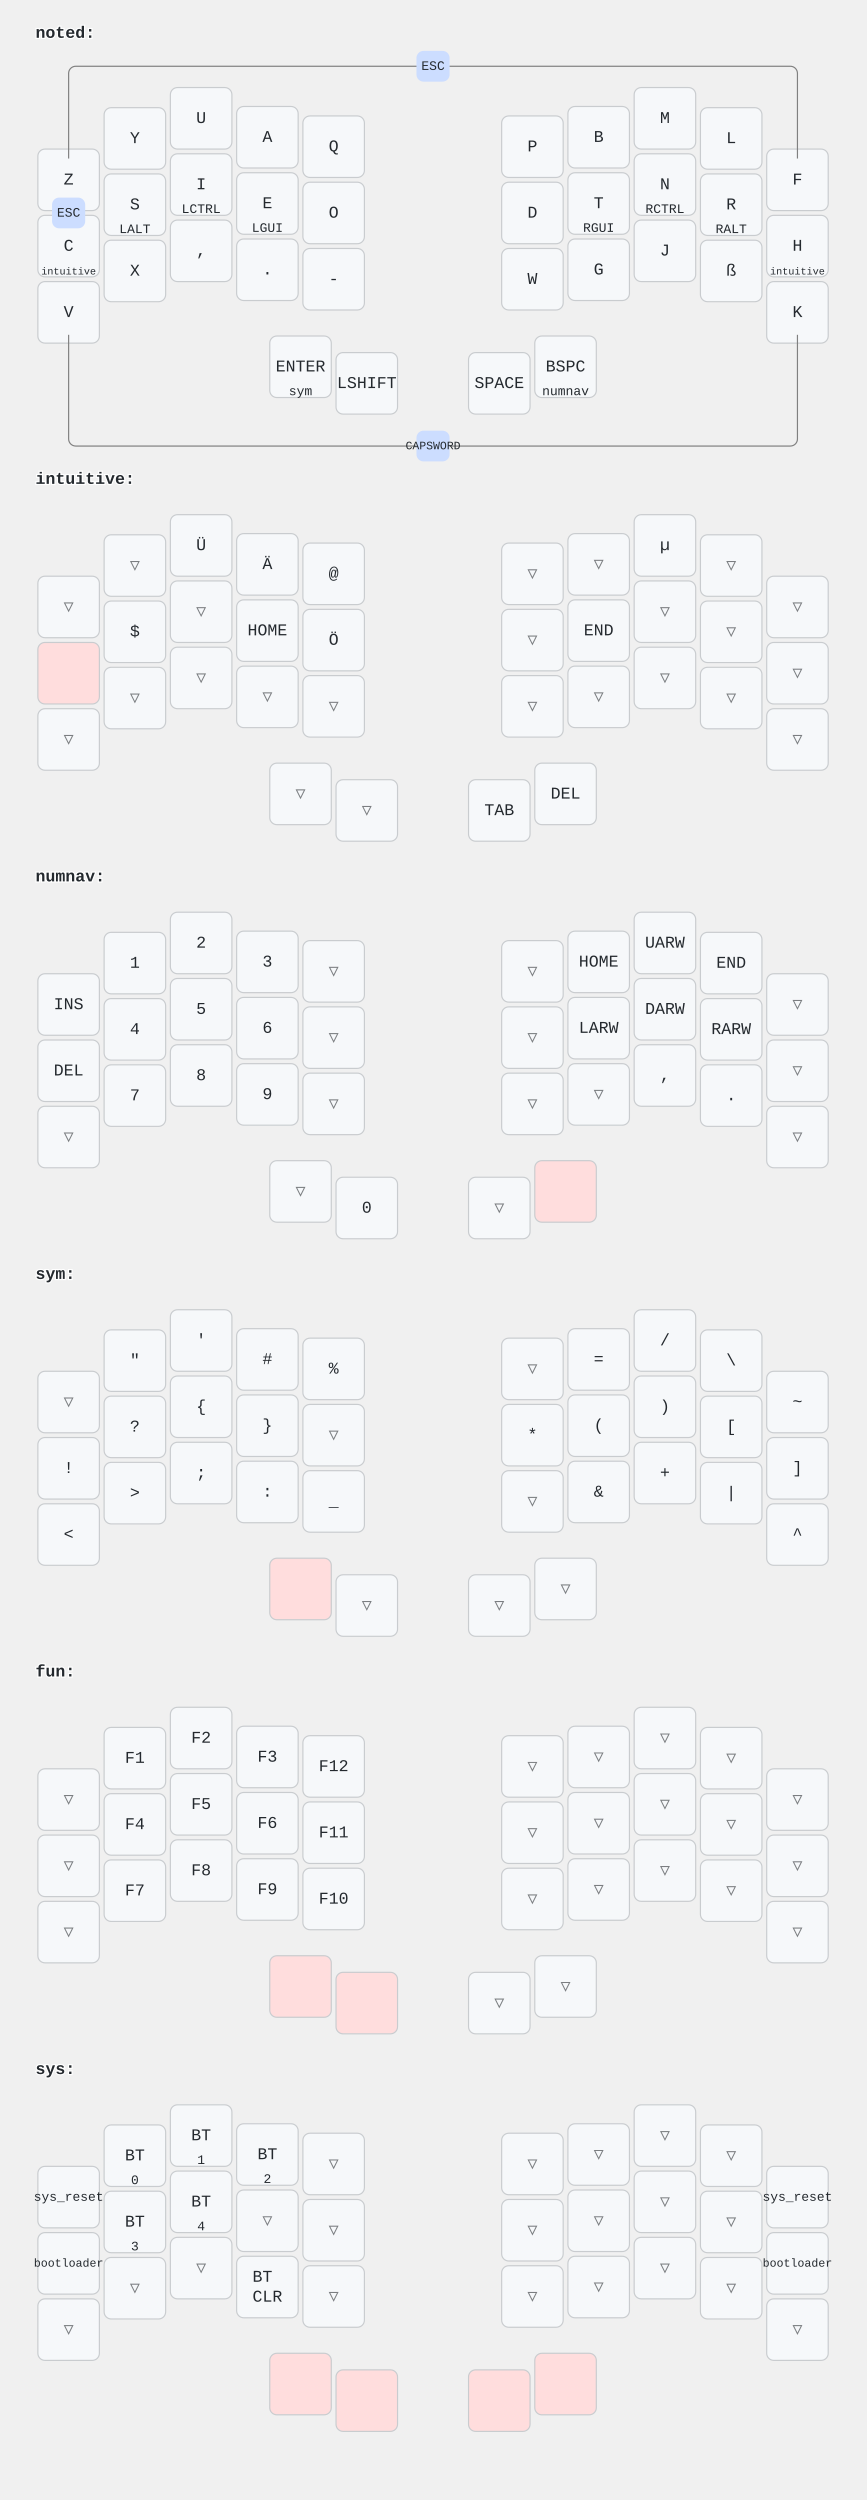
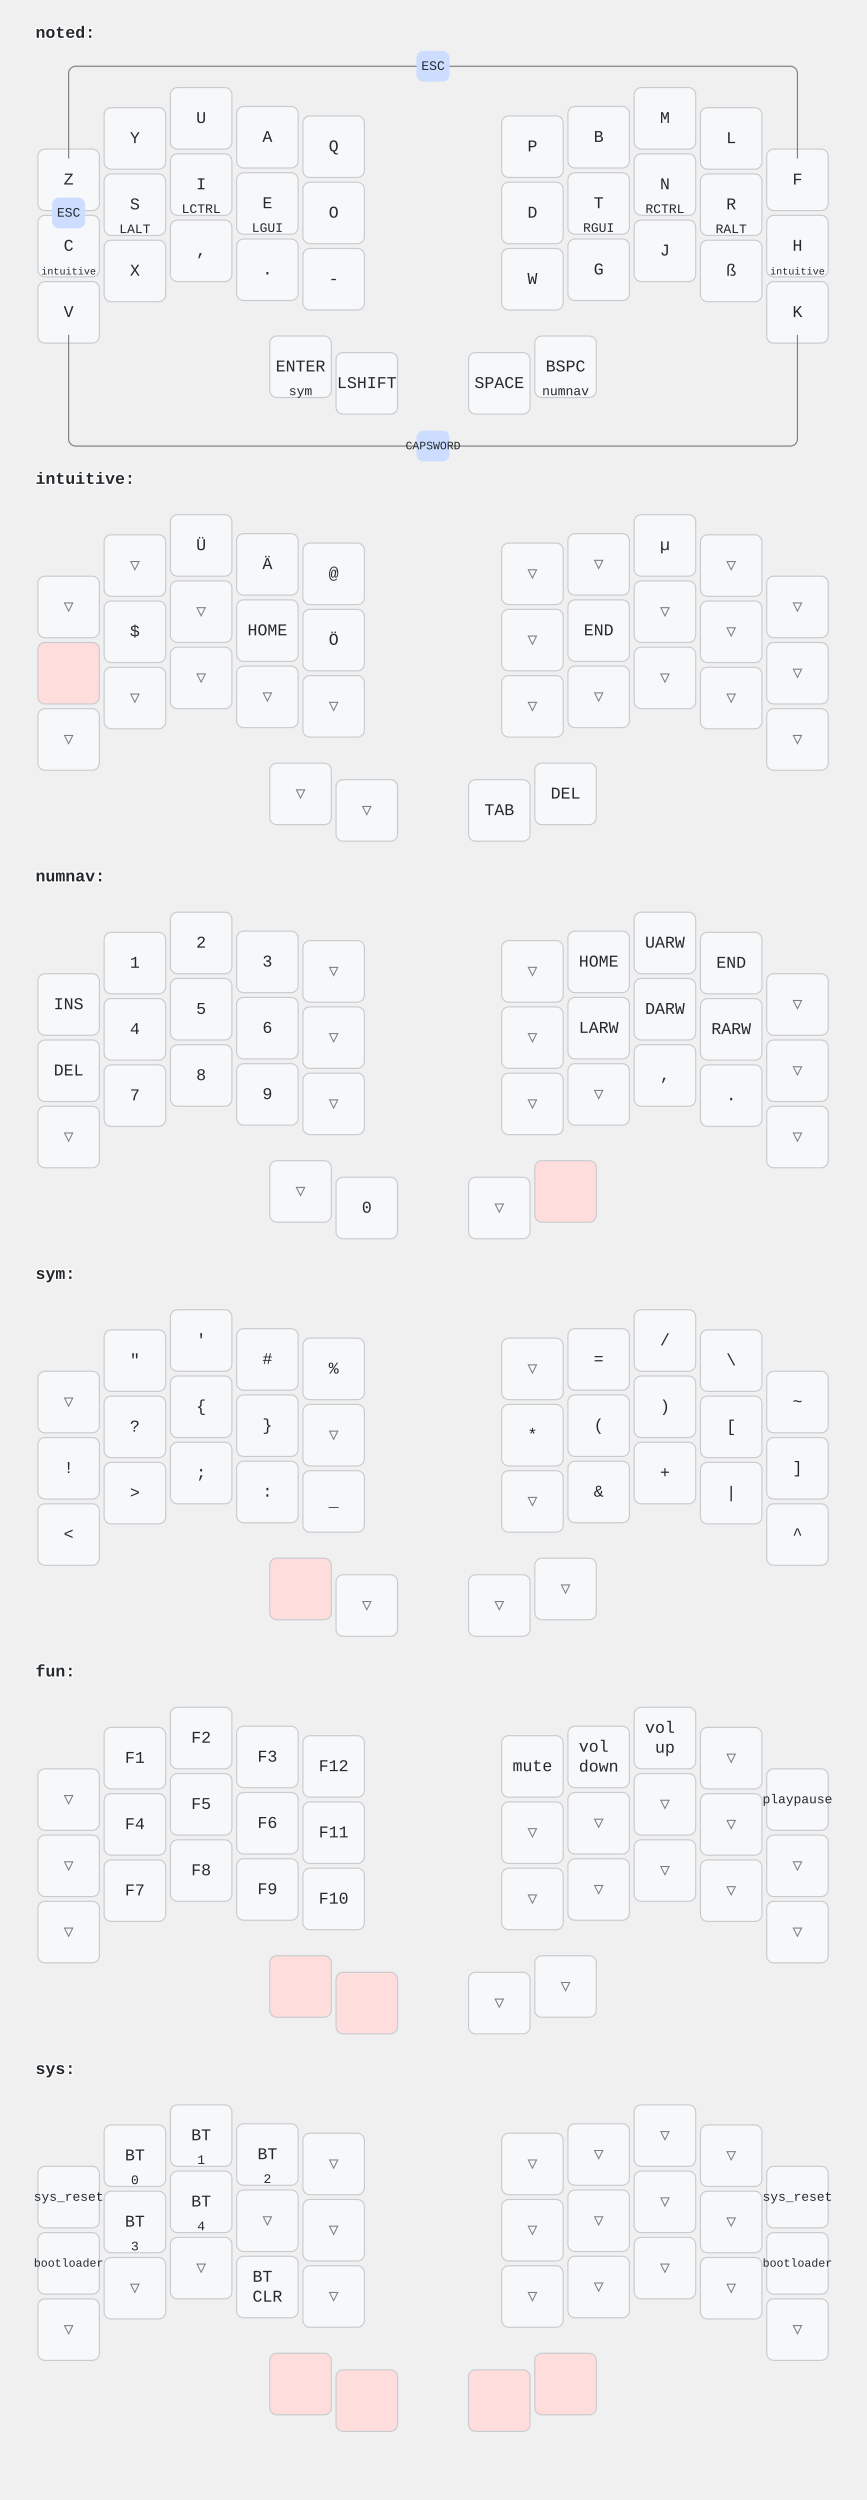
<svg xmlns="http://www.w3.org/2000/svg" width="732" height="2113" viewBox="0 0 732 2113" class="keymap">
  <style>/* inherit to force styles through use tags */
svg path {
    fill: inherit;
}

/* font and background color specifications */
svg.keymap {
    font-family: SFMono-Regular,Consolas,Liberation Mono,Menlo,monospace;
    font-size: 14px;
    font-kerning: normal;
    text-rendering: optimizeLegibility;
    fill: #24292e;
}

/* default key styling */
rect.key {
    fill: #f6f8fa;
    stroke: #c9cccf;
    stroke-width: 1;
}

/* default key side styling, only used is draw_key_sides is set */
rect.side {
    filter: brightness(90%);
}

/* color accent for combo boxes */
rect.combo, rect.combo-separate {
    fill: #cdf;
}

/* color accent for held keys */
rect.held, rect.combo.held {
    fill: #fdd;
}

/* color accent for ghost (optional) keys */
rect.ghost, rect.combo.ghost {
    stroke-dasharray: 4, 4;
    stroke-width: 2;
}

text {
    text-anchor: middle;
    dominant-baseline: middle;
}

/* styling for layer labels */
text.label {
    font-weight: bold;
    text-anchor: start;
    stroke: white;
    stroke-width: 2;
    paint-order: stroke;
}

/* styling for combo tap, and key hold/shifted label text */
text.combo, text.hold, text.shifted {
    font-size: 11px;
}

text.hold {
    text-anchor: middle;
    dominant-baseline: auto;
}

text.shifted {
    text-anchor: middle;
    dominant-baseline: hanging;
}

/* styling for hold/shifted label text in combo box */
text.combo.hold, text.combo.shifted {
    font-size: 8px;
}

/* lighter symbol for transparent keys */
text.trans {
    fill: #7b7e81;
}

/* styling for combo dendrons */
path.combo {
    stroke-width: 1;
    stroke: gray;
    fill: none;
}

/* Start Tabler Icons Cleanup */
/* cannot use height/width with glyphs */
.icon-tabler &gt; path {
    fill: inherit;
    stroke: inherit;
    stroke-width: 2;
}
/* hide tabler's default box */
.icon-tabler &gt; path[stroke="none"][fill="none"] {
    visibility: hidden;
}
/* End Tabler Icons Cleanup */
</style>
  <g transform="translate(30, 0)" class="layer-noted">
    <text x="0" y="28" class="label">noted:</text>
    <g transform="translate(0, 72)">
      <g transform="translate(28, 80)" class="key keypos-0">
        <rect rx="6" ry="6" x="-26" y="-26" width="52" height="52" class="key" />
        <text x="0" y="0" class="key tap">Z</text>
      </g>
      <g transform="translate(84, 45)" class="key keypos-1">
        <rect rx="6" ry="6" x="-26" y="-26" width="52" height="52" class="key" />
        <text x="0" y="0" class="key tap">Y</text>
      </g>
      <g transform="translate(140, 28)" class="key keypos-2">
        <rect rx="6" ry="6" x="-26" y="-26" width="52" height="52" class="key" />
        <text x="0" y="0" class="key tap">U</text>
      </g>
      <g transform="translate(196, 44)" class="key keypos-3">
        <rect rx="6" ry="6" x="-26" y="-26" width="52" height="52" class="key" />
        <text x="0" y="0" class="key tap">A</text>
      </g>
      <g transform="translate(252, 52)" class="key keypos-4">
        <rect rx="6" ry="6" x="-26" y="-26" width="52" height="52" class="key" />
        <text x="0" y="0" class="key tap">Q</text>
      </g>
      <g transform="translate(420, 52)" class="key keypos-5">
        <rect rx="6" ry="6" x="-26" y="-26" width="52" height="52" class="key" />
        <text x="0" y="0" class="key tap">P</text>
      </g>
      <g transform="translate(476, 44)" class="key keypos-6">
        <rect rx="6" ry="6" x="-26" y="-26" width="52" height="52" class="key" />
        <text x="0" y="0" class="key tap">B</text>
      </g>
      <g transform="translate(532, 28)" class="key keypos-7">
        <rect rx="6" ry="6" x="-26" y="-26" width="52" height="52" class="key" />
        <text x="0" y="0" class="key tap">M</text>
      </g>
      <g transform="translate(588, 45)" class="key keypos-8">
        <rect rx="6" ry="6" x="-26" y="-26" width="52" height="52" class="key" />
        <text x="0" y="0" class="key tap">L</text>
      </g>
      <g transform="translate(644, 80)" class="key keypos-9">
        <rect rx="6" ry="6" x="-26" y="-26" width="52" height="52" class="key" />
        <text x="0" y="0" class="key tap">F</text>
      </g>
      <g transform="translate(28, 136)" class="key keypos-10">
        <rect rx="6" ry="6" x="-26" y="-26" width="52" height="52" class="key" />
        <text x="0" y="0" class="key tap">C</text>
        <text x="0" y="24" class="key hold">
          <tspan style="font-size: 78%">intuitive</tspan>
        </text>
      </g>
      <g transform="translate(84, 101)" class="key keypos-11">
        <rect rx="6" ry="6" x="-26" y="-26" width="52" height="52" class="key" />
        <text x="0" y="0" class="key tap">S</text>
        <text x="0" y="24" class="key hold">LALT</text>
      </g>
      <g transform="translate(140, 84)" class="key keypos-12">
        <rect rx="6" ry="6" x="-26" y="-26" width="52" height="52" class="key" />
        <text x="0" y="0" class="key tap">I</text>
        <text x="0" y="24" class="key hold">LCTRL</text>
      </g>
      <g transform="translate(196, 100)" class="key keypos-13">
        <rect rx="6" ry="6" x="-26" y="-26" width="52" height="52" class="key" />
        <text x="0" y="0" class="key tap">E</text>
        <text x="0" y="24" class="key hold">LGUI</text>
      </g>
      <g transform="translate(252, 108)" class="key keypos-14">
        <rect rx="6" ry="6" x="-26" y="-26" width="52" height="52" class="key" />
        <text x="0" y="0" class="key tap">O</text>
      </g>
      <g transform="translate(420, 108)" class="key keypos-15">
        <rect rx="6" ry="6" x="-26" y="-26" width="52" height="52" class="key" />
        <text x="0" y="0" class="key tap">D</text>
      </g>
      <g transform="translate(476, 100)" class="key keypos-16">
        <rect rx="6" ry="6" x="-26" y="-26" width="52" height="52" class="key" />
        <text x="0" y="0" class="key tap">T</text>
        <text x="0" y="24" class="key hold">RGUI</text>
      </g>
      <g transform="translate(532, 84)" class="key keypos-17">
        <rect rx="6" ry="6" x="-26" y="-26" width="52" height="52" class="key" />
        <text x="0" y="0" class="key tap">N</text>
        <text x="0" y="24" class="key hold">RCTRL</text>
      </g>
      <g transform="translate(588, 101)" class="key keypos-18">
        <rect rx="6" ry="6" x="-26" y="-26" width="52" height="52" class="key" />
        <text x="0" y="0" class="key tap">R</text>
        <text x="0" y="24" class="key hold">RALT</text>
      </g>
      <g transform="translate(644, 136)" class="key keypos-19">
        <rect rx="6" ry="6" x="-26" y="-26" width="52" height="52" class="key" />
        <text x="0" y="0" class="key tap">H</text>
        <text x="0" y="24" class="key hold">
          <tspan style="font-size: 78%">intuitive</tspan>
        </text>
      </g>
      <g transform="translate(28, 192)" class="key keypos-20">
        <rect rx="6" ry="6" x="-26" y="-26" width="52" height="52" class="key" />
        <text x="0" y="0" class="key tap">V</text>
      </g>
      <g transform="translate(84, 157)" class="key keypos-21">
        <rect rx="6" ry="6" x="-26" y="-26" width="52" height="52" class="key" />
        <text x="0" y="0" class="key tap">X</text>
      </g>
      <g transform="translate(140, 140)" class="key keypos-22">
        <rect rx="6" ry="6" x="-26" y="-26" width="52" height="52" class="key" />
        <text x="0" y="0" class="key tap">,</text>
      </g>
      <g transform="translate(196, 156)" class="key keypos-23">
        <rect rx="6" ry="6" x="-26" y="-26" width="52" height="52" class="key" />
        <text x="0" y="0" class="key tap">.</text>
      </g>
      <g transform="translate(252, 164)" class="key keypos-24">
        <rect rx="6" ry="6" x="-26" y="-26" width="52" height="52" class="key" />
        <text x="0" y="0" class="key tap">-</text>
      </g>
      <g transform="translate(420, 164)" class="key keypos-25">
        <rect rx="6" ry="6" x="-26" y="-26" width="52" height="52" class="key" />
        <text x="0" y="0" class="key tap">W</text>
      </g>
      <g transform="translate(476, 156)" class="key keypos-26">
        <rect rx="6" ry="6" x="-26" y="-26" width="52" height="52" class="key" />
        <text x="0" y="0" class="key tap">G</text>
      </g>
      <g transform="translate(532, 140)" class="key keypos-27">
        <rect rx="6" ry="6" x="-26" y="-26" width="52" height="52" class="key" />
        <text x="0" y="0" class="key tap">J</text>
      </g>
      <g transform="translate(588, 157)" class="key keypos-28">
        <rect rx="6" ry="6" x="-26" y="-26" width="52" height="52" class="key" />
        <text x="0" y="0" class="key tap">ß</text>
      </g>
      <g transform="translate(644, 192)" class="key keypos-29">
        <rect rx="6" ry="6" x="-26" y="-26" width="52" height="52" class="key" />
        <text x="0" y="0" class="key tap">K</text>
      </g>
      <g transform="translate(224, 238)" class="key keypos-30">
        <rect rx="6" ry="6" x="-26" y="-26" width="52" height="52" class="key" />
        <text x="0" y="0" class="key tap">ENTER</text>
        <text x="0" y="24" class="key hold">sym</text>
      </g>
      <g transform="translate(280, 252)" class="key keypos-31">
        <rect rx="6" ry="6" x="-26" y="-26" width="52" height="52" class="key" />
        <text x="0" y="0" class="key tap">LSHIFT</text>
      </g>
      <g transform="translate(392, 252)" class="key keypos-32">
        <rect rx="6" ry="6" x="-26" y="-26" width="52" height="52" class="key" />
        <text x="0" y="0" class="key tap">SPACE</text>
      </g>
      <g transform="translate(448, 238)" class="key keypos-33">
        <rect rx="6" ry="6" x="-26" y="-26" width="52" height="52" class="key" />
        <text x="0" y="0" class="key tap">BSPC</text>
        <text x="0" y="24" class="key hold">numnav</text>
      </g>
      <g class="combo combopos-0">
        <rect rx="6" ry="6" x="14" y="95" width="28" height="26" class="combo" />
        <text x="28" y="108" class="combo tap">ESC</text>
      </g>
      <g class="combo combopos-1">
        <path d="M336,-16 h-302 a6.0,6.0 0 0 0 -6.0,6.0 v72" class="combo" />
        <path d="M336,-16 h302 a6.0,6.0 0 0 1 6.0,6.0 v72" class="combo" />
        <rect rx="6" ry="6" x="322" y="-29" width="28" height="26" class="combo" />
        <text x="336" y="-16" class="combo tap">ESC</text>
      </g>
      <g class="combo combopos-2">
        <path d="M336,305 h-302 a6.0,6.0 0 0 1 -6.0,-6.0 v-88" class="combo" />
        <path d="M336,305 h302 a6.0,6.0 0 0 0 6.0,-6.0 v-88" class="combo" />
        <rect rx="6" ry="6" x="322" y="292" width="28" height="26" class="combo" />
        <text x="336" y="305" class="combo tap">
          <tspan style="font-size: 88%">CAPSWORD</tspan>
        </text>
      </g>
    </g>
  </g>
  <g transform="translate(30, 377)" class="layer-intuitive">
    <text x="0" y="28" class="label">intuitive:</text>
    <g transform="translate(0, 56)">
      <g transform="translate(28, 80)" class="key trans keypos-0">
        <rect rx="6" ry="6" x="-26" y="-26" width="52" height="52" class="key trans" />
        <text x="0" y="0" class="key trans tap">▽</text>
      </g>
      <g transform="translate(84, 45)" class="key trans keypos-1">
        <rect rx="6" ry="6" x="-26" y="-26" width="52" height="52" class="key trans" />
        <text x="0" y="0" class="key trans tap">▽</text>
      </g>
      <g transform="translate(140, 28)" class="key keypos-2">
        <rect rx="6" ry="6" x="-26" y="-26" width="52" height="52" class="key" />
        <text x="0" y="0" class="key tap">Ü</text>
      </g>
      <g transform="translate(196, 44)" class="key keypos-3">
        <rect rx="6" ry="6" x="-26" y="-26" width="52" height="52" class="key" />
        <text x="0" y="0" class="key tap">Ä</text>
      </g>
      <g transform="translate(252, 52)" class="key keypos-4">
        <rect rx="6" ry="6" x="-26" y="-26" width="52" height="52" class="key" />
        <text x="0" y="0" class="key tap">@</text>
      </g>
      <g transform="translate(420, 52)" class="key trans keypos-5">
        <rect rx="6" ry="6" x="-26" y="-26" width="52" height="52" class="key trans" />
        <text x="0" y="0" class="key trans tap">▽</text>
      </g>
      <g transform="translate(476, 44)" class="key trans keypos-6">
        <rect rx="6" ry="6" x="-26" y="-26" width="52" height="52" class="key trans" />
        <text x="0" y="0" class="key trans tap">▽</text>
      </g>
      <g transform="translate(532, 28)" class="key keypos-7">
        <rect rx="6" ry="6" x="-26" y="-26" width="52" height="52" class="key" />
        <text x="0" y="0" class="key tap">µ</text>
      </g>
      <g transform="translate(588, 45)" class="key trans keypos-8">
        <rect rx="6" ry="6" x="-26" y="-26" width="52" height="52" class="key trans" />
        <text x="0" y="0" class="key trans tap">▽</text>
      </g>
      <g transform="translate(644, 80)" class="key trans keypos-9">
        <rect rx="6" ry="6" x="-26" y="-26" width="52" height="52" class="key trans" />
        <text x="0" y="0" class="key trans tap">▽</text>
      </g>
      <g transform="translate(28, 136)" class="key held keypos-10">
        <rect rx="6" ry="6" x="-26" y="-26" width="52" height="52" class="key held" />
      </g>
      <g transform="translate(84, 101)" class="key keypos-11">
        <rect rx="6" ry="6" x="-26" y="-26" width="52" height="52" class="key" />
        <text x="0" y="0" class="key tap">$</text>
      </g>
      <g transform="translate(140, 84)" class="key trans keypos-12">
        <rect rx="6" ry="6" x="-26" y="-26" width="52" height="52" class="key trans" />
        <text x="0" y="0" class="key trans tap">▽</text>
      </g>
      <g transform="translate(196, 100)" class="key keypos-13">
        <rect rx="6" ry="6" x="-26" y="-26" width="52" height="52" class="key" />
        <text x="0" y="0" class="key tap">HOME</text>
      </g>
      <g transform="translate(252, 108)" class="key keypos-14">
        <rect rx="6" ry="6" x="-26" y="-26" width="52" height="52" class="key" />
        <text x="0" y="0" class="key tap">Ö</text>
      </g>
      <g transform="translate(420, 108)" class="key trans keypos-15">
        <rect rx="6" ry="6" x="-26" y="-26" width="52" height="52" class="key trans" />
        <text x="0" y="0" class="key trans tap">▽</text>
      </g>
      <g transform="translate(476, 100)" class="key keypos-16">
        <rect rx="6" ry="6" x="-26" y="-26" width="52" height="52" class="key" />
        <text x="0" y="0" class="key tap">END</text>
      </g>
      <g transform="translate(532, 84)" class="key trans keypos-17">
        <rect rx="6" ry="6" x="-26" y="-26" width="52" height="52" class="key trans" />
        <text x="0" y="0" class="key trans tap">▽</text>
      </g>
      <g transform="translate(588, 101)" class="key trans keypos-18">
        <rect rx="6" ry="6" x="-26" y="-26" width="52" height="52" class="key trans" />
        <text x="0" y="0" class="key trans tap">▽</text>
      </g>
      <g transform="translate(644, 136)" class="key trans keypos-19">
        <rect rx="6" ry="6" x="-26" y="-26" width="52" height="52" class="key trans" />
        <text x="0" y="0" class="key trans tap">▽</text>
      </g>
      <g transform="translate(28, 192)" class="key trans keypos-20">
        <rect rx="6" ry="6" x="-26" y="-26" width="52" height="52" class="key trans" />
        <text x="0" y="0" class="key trans tap">▽</text>
      </g>
      <g transform="translate(84, 157)" class="key trans keypos-21">
        <rect rx="6" ry="6" x="-26" y="-26" width="52" height="52" class="key trans" />
        <text x="0" y="0" class="key trans tap">▽</text>
      </g>
      <g transform="translate(140, 140)" class="key trans keypos-22">
        <rect rx="6" ry="6" x="-26" y="-26" width="52" height="52" class="key trans" />
        <text x="0" y="0" class="key trans tap">▽</text>
      </g>
      <g transform="translate(196, 156)" class="key trans keypos-23">
        <rect rx="6" ry="6" x="-26" y="-26" width="52" height="52" class="key trans" />
        <text x="0" y="0" class="key trans tap">▽</text>
      </g>
      <g transform="translate(252, 164)" class="key trans keypos-24">
        <rect rx="6" ry="6" x="-26" y="-26" width="52" height="52" class="key trans" />
        <text x="0" y="0" class="key trans tap">▽</text>
      </g>
      <g transform="translate(420, 164)" class="key trans keypos-25">
        <rect rx="6" ry="6" x="-26" y="-26" width="52" height="52" class="key trans" />
        <text x="0" y="0" class="key trans tap">▽</text>
      </g>
      <g transform="translate(476, 156)" class="key trans keypos-26">
        <rect rx="6" ry="6" x="-26" y="-26" width="52" height="52" class="key trans" />
        <text x="0" y="0" class="key trans tap">▽</text>
      </g>
      <g transform="translate(532, 140)" class="key trans keypos-27">
        <rect rx="6" ry="6" x="-26" y="-26" width="52" height="52" class="key trans" />
        <text x="0" y="0" class="key trans tap">▽</text>
      </g>
      <g transform="translate(588, 157)" class="key trans keypos-28">
        <rect rx="6" ry="6" x="-26" y="-26" width="52" height="52" class="key trans" />
        <text x="0" y="0" class="key trans tap">▽</text>
      </g>
      <g transform="translate(644, 192)" class="key trans keypos-29">
        <rect rx="6" ry="6" x="-26" y="-26" width="52" height="52" class="key trans" />
        <text x="0" y="0" class="key trans tap">▽</text>
      </g>
      <g transform="translate(224, 238)" class="key trans keypos-30">
        <rect rx="6" ry="6" x="-26" y="-26" width="52" height="52" class="key trans" />
        <text x="0" y="0" class="key trans tap">▽</text>
      </g>
      <g transform="translate(280, 252)" class="key trans keypos-31">
        <rect rx="6" ry="6" x="-26" y="-26" width="52" height="52" class="key trans" />
        <text x="0" y="0" class="key trans tap">▽</text>
      </g>
      <g transform="translate(392, 252)" class="key keypos-32">
        <rect rx="6" ry="6" x="-26" y="-26" width="52" height="52" class="key" />
        <text x="0" y="0" class="key tap">TAB</text>
      </g>
      <g transform="translate(448, 238)" class="key keypos-33">
        <rect rx="6" ry="6" x="-26" y="-26" width="52" height="52" class="key" />
        <text x="0" y="0" class="key tap">DEL</text>
      </g>
    </g>
  </g>
  <g transform="translate(30, 713)" class="layer-numnav">
    <text x="0" y="28" class="label">numnav:</text>
    <g transform="translate(0, 56)">
      <g transform="translate(28, 80)" class="key keypos-0">
        <rect rx="6" ry="6" x="-26" y="-26" width="52" height="52" class="key" />
        <text x="0" y="0" class="key tap">INS</text>
      </g>
      <g transform="translate(84, 45)" class="key keypos-1">
        <rect rx="6" ry="6" x="-26" y="-26" width="52" height="52" class="key" />
        <text x="0" y="0" class="key tap">1</text>
      </g>
      <g transform="translate(140, 28)" class="key keypos-2">
        <rect rx="6" ry="6" x="-26" y="-26" width="52" height="52" class="key" />
        <text x="0" y="0" class="key tap">2</text>
      </g>
      <g transform="translate(196, 44)" class="key keypos-3">
        <rect rx="6" ry="6" x="-26" y="-26" width="52" height="52" class="key" />
        <text x="0" y="0" class="key tap">3</text>
      </g>
      <g transform="translate(252, 52)" class="key trans keypos-4">
        <rect rx="6" ry="6" x="-26" y="-26" width="52" height="52" class="key trans" />
        <text x="0" y="0" class="key trans tap">▽</text>
      </g>
      <g transform="translate(420, 52)" class="key trans keypos-5">
        <rect rx="6" ry="6" x="-26" y="-26" width="52" height="52" class="key trans" />
        <text x="0" y="0" class="key trans tap">▽</text>
      </g>
      <g transform="translate(476, 44)" class="key keypos-6">
        <rect rx="6" ry="6" x="-26" y="-26" width="52" height="52" class="key" />
        <text x="0" y="0" class="key tap">HOME</text>
      </g>
      <g transform="translate(532, 28)" class="key keypos-7">
        <rect rx="6" ry="6" x="-26" y="-26" width="52" height="52" class="key" />
        <text x="0" y="0" class="key tap">UARW</text>
      </g>
      <g transform="translate(588, 45)" class="key keypos-8">
        <rect rx="6" ry="6" x="-26" y="-26" width="52" height="52" class="key" />
        <text x="0" y="0" class="key tap">END</text>
      </g>
      <g transform="translate(644, 80)" class="key trans keypos-9">
        <rect rx="6" ry="6" x="-26" y="-26" width="52" height="52" class="key trans" />
        <text x="0" y="0" class="key trans tap">▽</text>
      </g>
      <g transform="translate(28, 136)" class="key keypos-10">
        <rect rx="6" ry="6" x="-26" y="-26" width="52" height="52" class="key" />
        <text x="0" y="0" class="key tap">DEL</text>
      </g>
      <g transform="translate(84, 101)" class="key keypos-11">
        <rect rx="6" ry="6" x="-26" y="-26" width="52" height="52" class="key" />
        <text x="0" y="0" class="key tap">4</text>
      </g>
      <g transform="translate(140, 84)" class="key keypos-12">
        <rect rx="6" ry="6" x="-26" y="-26" width="52" height="52" class="key" />
        <text x="0" y="0" class="key tap">5</text>
      </g>
      <g transform="translate(196, 100)" class="key keypos-13">
        <rect rx="6" ry="6" x="-26" y="-26" width="52" height="52" class="key" />
        <text x="0" y="0" class="key tap">6</text>
      </g>
      <g transform="translate(252, 108)" class="key trans keypos-14">
        <rect rx="6" ry="6" x="-26" y="-26" width="52" height="52" class="key trans" />
        <text x="0" y="0" class="key trans tap">▽</text>
      </g>
      <g transform="translate(420, 108)" class="key trans keypos-15">
        <rect rx="6" ry="6" x="-26" y="-26" width="52" height="52" class="key trans" />
        <text x="0" y="0" class="key trans tap">▽</text>
      </g>
      <g transform="translate(476, 100)" class="key keypos-16">
        <rect rx="6" ry="6" x="-26" y="-26" width="52" height="52" class="key" />
        <text x="0" y="0" class="key tap">LARW</text>
      </g>
      <g transform="translate(532, 84)" class="key keypos-17">
        <rect rx="6" ry="6" x="-26" y="-26" width="52" height="52" class="key" />
        <text x="0" y="0" class="key tap">DARW</text>
      </g>
      <g transform="translate(588, 101)" class="key keypos-18">
        <rect rx="6" ry="6" x="-26" y="-26" width="52" height="52" class="key" />
        <text x="0" y="0" class="key tap">RARW</text>
      </g>
      <g transform="translate(644, 136)" class="key trans keypos-19">
        <rect rx="6" ry="6" x="-26" y="-26" width="52" height="52" class="key trans" />
        <text x="0" y="0" class="key trans tap">▽</text>
      </g>
      <g transform="translate(28, 192)" class="key trans keypos-20">
        <rect rx="6" ry="6" x="-26" y="-26" width="52" height="52" class="key trans" />
        <text x="0" y="0" class="key trans tap">▽</text>
      </g>
      <g transform="translate(84, 157)" class="key keypos-21">
        <rect rx="6" ry="6" x="-26" y="-26" width="52" height="52" class="key" />
        <text x="0" y="0" class="key tap">7</text>
      </g>
      <g transform="translate(140, 140)" class="key keypos-22">
        <rect rx="6" ry="6" x="-26" y="-26" width="52" height="52" class="key" />
        <text x="0" y="0" class="key tap">8</text>
      </g>
      <g transform="translate(196, 156)" class="key keypos-23">
        <rect rx="6" ry="6" x="-26" y="-26" width="52" height="52" class="key" />
        <text x="0" y="0" class="key tap">9</text>
      </g>
      <g transform="translate(252, 164)" class="key trans keypos-24">
        <rect rx="6" ry="6" x="-26" y="-26" width="52" height="52" class="key trans" />
        <text x="0" y="0" class="key trans tap">▽</text>
      </g>
      <g transform="translate(420, 164)" class="key trans keypos-25">
        <rect rx="6" ry="6" x="-26" y="-26" width="52" height="52" class="key trans" />
        <text x="0" y="0" class="key trans tap">▽</text>
      </g>
      <g transform="translate(476, 156)" class="key trans keypos-26">
        <rect rx="6" ry="6" x="-26" y="-26" width="52" height="52" class="key trans" />
        <text x="0" y="0" class="key trans tap">▽</text>
      </g>
      <g transform="translate(532, 140)" class="key keypos-27">
        <rect rx="6" ry="6" x="-26" y="-26" width="52" height="52" class="key" />
        <text x="0" y="0" class="key tap">,</text>
      </g>
      <g transform="translate(588, 157)" class="key keypos-28">
        <rect rx="6" ry="6" x="-26" y="-26" width="52" height="52" class="key" />
        <text x="0" y="0" class="key tap">.</text>
      </g>
      <g transform="translate(644, 192)" class="key trans keypos-29">
        <rect rx="6" ry="6" x="-26" y="-26" width="52" height="52" class="key trans" />
        <text x="0" y="0" class="key trans tap">▽</text>
      </g>
      <g transform="translate(224, 238)" class="key trans keypos-30">
        <rect rx="6" ry="6" x="-26" y="-26" width="52" height="52" class="key trans" />
        <text x="0" y="0" class="key trans tap">▽</text>
      </g>
      <g transform="translate(280, 252)" class="key keypos-31">
        <rect rx="6" ry="6" x="-26" y="-26" width="52" height="52" class="key" />
        <text x="0" y="0" class="key tap">0</text>
      </g>
      <g transform="translate(392, 252)" class="key trans keypos-32">
        <rect rx="6" ry="6" x="-26" y="-26" width="52" height="52" class="key trans" />
        <text x="0" y="0" class="key trans tap">▽</text>
      </g>
      <g transform="translate(448, 238)" class="key held keypos-33">
        <rect rx="6" ry="6" x="-26" y="-26" width="52" height="52" class="key held" />
      </g>
    </g>
  </g>
  <g transform="translate(30, 1049)" class="layer-sym">
    <text x="0" y="28" class="label">sym:</text>
    <g transform="translate(0, 56)">
      <g transform="translate(28, 80)" class="key trans keypos-0">
        <rect rx="6" ry="6" x="-26" y="-26" width="52" height="52" class="key trans" />
        <text x="0" y="0" class="key trans tap">▽</text>
      </g>
      <g transform="translate(84, 45)" class="key keypos-1">
        <rect rx="6" ry="6" x="-26" y="-26" width="52" height="52" class="key" />
        <text x="0" y="0" class="key tap">"</text>
      </g>
      <g transform="translate(140, 28)" class="key keypos-2">
        <rect rx="6" ry="6" x="-26" y="-26" width="52" height="52" class="key" />
        <text x="0" y="0" class="key tap">'</text>
      </g>
      <g transform="translate(196, 44)" class="key keypos-3">
        <rect rx="6" ry="6" x="-26" y="-26" width="52" height="52" class="key" />
        <text x="0" y="0" class="key tap">#</text>
      </g>
      <g transform="translate(252, 52)" class="key keypos-4">
        <rect rx="6" ry="6" x="-26" y="-26" width="52" height="52" class="key" />
        <text x="0" y="0" class="key tap">%</text>
      </g>
      <g transform="translate(420, 52)" class="key trans keypos-5">
        <rect rx="6" ry="6" x="-26" y="-26" width="52" height="52" class="key trans" />
        <text x="0" y="0" class="key trans tap">▽</text>
      </g>
      <g transform="translate(476, 44)" class="key keypos-6">
        <rect rx="6" ry="6" x="-26" y="-26" width="52" height="52" class="key" />
        <text x="0" y="0" class="key tap">=</text>
      </g>
      <g transform="translate(532, 28)" class="key keypos-7">
        <rect rx="6" ry="6" x="-26" y="-26" width="52" height="52" class="key" />
        <text x="0" y="0" class="key tap">/</text>
      </g>
      <g transform="translate(588, 45)" class="key keypos-8">
        <rect rx="6" ry="6" x="-26" y="-26" width="52" height="52" class="key" />
        <text x="0" y="0" class="key tap">\</text>
      </g>
      <g transform="translate(644, 80)" class="key keypos-9">
        <rect rx="6" ry="6" x="-26" y="-26" width="52" height="52" class="key" />
        <text x="0" y="0" class="key tap">~</text>
      </g>
      <g transform="translate(28, 136)" class="key keypos-10">
        <rect rx="6" ry="6" x="-26" y="-26" width="52" height="52" class="key" />
        <text x="0" y="0" class="key tap">!</text>
      </g>
      <g transform="translate(84, 101)" class="key keypos-11">
        <rect rx="6" ry="6" x="-26" y="-26" width="52" height="52" class="key" />
        <text x="0" y="0" class="key tap">?</text>
      </g>
      <g transform="translate(140, 84)" class="key keypos-12">
        <rect rx="6" ry="6" x="-26" y="-26" width="52" height="52" class="key" />
        <text x="0" y="0" class="key tap">{</text>
      </g>
      <g transform="translate(196, 100)" class="key keypos-13">
        <rect rx="6" ry="6" x="-26" y="-26" width="52" height="52" class="key" />
        <text x="0" y="0" class="key tap">}</text>
      </g>
      <g transform="translate(252, 108)" class="key trans keypos-14">
        <rect rx="6" ry="6" x="-26" y="-26" width="52" height="52" class="key trans" />
        <text x="0" y="0" class="key trans tap">▽</text>
      </g>
      <g transform="translate(420, 108)" class="key keypos-15">
        <rect rx="6" ry="6" x="-26" y="-26" width="52" height="52" class="key" />
        <text x="0" y="0" class="key tap">*</text>
      </g>
      <g transform="translate(476, 100)" class="key keypos-16">
        <rect rx="6" ry="6" x="-26" y="-26" width="52" height="52" class="key" />
        <text x="0" y="0" class="key tap">(</text>
      </g>
      <g transform="translate(532, 84)" class="key keypos-17">
        <rect rx="6" ry="6" x="-26" y="-26" width="52" height="52" class="key" />
        <text x="0" y="0" class="key tap">)</text>
      </g>
      <g transform="translate(588, 101)" class="key keypos-18">
        <rect rx="6" ry="6" x="-26" y="-26" width="52" height="52" class="key" />
        <text x="0" y="0" class="key tap">[</text>
      </g>
      <g transform="translate(644, 136)" class="key keypos-19">
        <rect rx="6" ry="6" x="-26" y="-26" width="52" height="52" class="key" />
        <text x="0" y="0" class="key tap">]</text>
      </g>
      <g transform="translate(28, 192)" class="key keypos-20">
        <rect rx="6" ry="6" x="-26" y="-26" width="52" height="52" class="key" />
        <text x="0" y="0" class="key tap">&lt;</text>
      </g>
      <g transform="translate(84, 157)" class="key keypos-21">
        <rect rx="6" ry="6" x="-26" y="-26" width="52" height="52" class="key" />
        <text x="0" y="0" class="key tap">&gt;</text>
      </g>
      <g transform="translate(140, 140)" class="key keypos-22">
        <rect rx="6" ry="6" x="-26" y="-26" width="52" height="52" class="key" />
        <text x="0" y="0" class="key tap">;</text>
      </g>
      <g transform="translate(196, 156)" class="key keypos-23">
        <rect rx="6" ry="6" x="-26" y="-26" width="52" height="52" class="key" />
        <text x="0" y="0" class="key tap">:</text>
      </g>
      <g transform="translate(252, 164)" class="key keypos-24">
        <rect rx="6" ry="6" x="-26" y="-26" width="52" height="52" class="key" />
        <text x="0" y="0" class="key tap">_</text>
      </g>
      <g transform="translate(420, 164)" class="key trans keypos-25">
        <rect rx="6" ry="6" x="-26" y="-26" width="52" height="52" class="key trans" />
        <text x="0" y="0" class="key trans tap">▽</text>
      </g>
      <g transform="translate(476, 156)" class="key keypos-26">
        <rect rx="6" ry="6" x="-26" y="-26" width="52" height="52" class="key" />
        <text x="0" y="0" class="key tap">&amp;</text>
      </g>
      <g transform="translate(532, 140)" class="key keypos-27">
        <rect rx="6" ry="6" x="-26" y="-26" width="52" height="52" class="key" />
        <text x="0" y="0" class="key tap">+</text>
      </g>
      <g transform="translate(588, 157)" class="key keypos-28">
        <rect rx="6" ry="6" x="-26" y="-26" width="52" height="52" class="key" />
        <text x="0" y="0" class="key tap">|</text>
      </g>
      <g transform="translate(644, 192)" class="key keypos-29">
        <rect rx="6" ry="6" x="-26" y="-26" width="52" height="52" class="key" />
        <text x="0" y="0" class="key tap">^</text>
      </g>
      <g transform="translate(224, 238)" class="key held keypos-30">
        <rect rx="6" ry="6" x="-26" y="-26" width="52" height="52" class="key held" />
      </g>
      <g transform="translate(280, 252)" class="key trans keypos-31">
        <rect rx="6" ry="6" x="-26" y="-26" width="52" height="52" class="key trans" />
        <text x="0" y="0" class="key trans tap">▽</text>
      </g>
      <g transform="translate(392, 252)" class="key trans keypos-32">
        <rect rx="6" ry="6" x="-26" y="-26" width="52" height="52" class="key trans" />
        <text x="0" y="0" class="key trans tap">▽</text>
      </g>
      <g transform="translate(448, 238)" class="key trans keypos-33">
        <rect rx="6" ry="6" x="-26" y="-26" width="52" height="52" class="key trans" />
        <text x="0" y="0" class="key trans tap">▽</text>
      </g>
    </g>
  </g>
  <g transform="translate(30, 1385)" class="layer-fun">
    <text x="0" y="28" class="label">fun:</text>
    <g transform="translate(0, 56)">
      <g transform="translate(28, 80)" class="key trans keypos-0">
        <rect rx="6" ry="6" x="-26" y="-26" width="52" height="52" class="key trans" />
        <text x="0" y="0" class="key trans tap">▽</text>
      </g>
      <g transform="translate(84, 45)" class="key keypos-1">
        <rect rx="6" ry="6" x="-26" y="-26" width="52" height="52" class="key" />
        <text x="0" y="0" class="key tap">F1</text>
      </g>
      <g transform="translate(140, 28)" class="key keypos-2">
        <rect rx="6" ry="6" x="-26" y="-26" width="52" height="52" class="key" />
        <text x="0" y="0" class="key tap">F2</text>
      </g>
      <g transform="translate(196, 44)" class="key keypos-3">
        <rect rx="6" ry="6" x="-26" y="-26" width="52" height="52" class="key" />
        <text x="0" y="0" class="key tap">F3</text>
      </g>
      <g transform="translate(252, 52)" class="key keypos-4">
        <rect rx="6" ry="6" x="-26" y="-26" width="52" height="52" class="key" />
        <text x="0" y="0" class="key tap">F12</text>
      </g>
-       <g transform="translate(420, 52)" class="key trans keypos-5">
-         <rect rx="6" ry="6" x="-26" y="-26" width="52" height="52" class="key trans" />
-         <text x="0" y="0" class="key trans tap">▽</text>
-       </g>
-       <g transform="translate(476, 44)" class="key trans keypos-6">
-         <rect rx="6" ry="6" x="-26" y="-26" width="52" height="52" class="key trans" />
-         <text x="0" y="0" class="key trans tap">▽</text>
-       </g>
-       <g transform="translate(532, 28)" class="key trans keypos-7">
-         <rect rx="6" ry="6" x="-26" y="-26" width="52" height="52" class="key trans" />
-         <text x="0" y="0" class="key trans tap">▽</text>
+       <g transform="translate(420, 52)" class="key keypos-5">
+         <rect rx="6" ry="6" x="-26" y="-26" width="52" height="52" class="key" />
+         <text x="0" y="0" class="key tap">mute</text>
+       </g>
+       <g transform="translate(476, 44)" class="key keypos-6">
+         <rect rx="6" ry="6" x="-26" y="-26" width="52" height="52" class="key" />
+         <text x="0" y="0" class="key tap">
+           <tspan x="0" dy="-0.6em">vol</tspan>
+           <tspan x="0" dy="1.2em">down</tspan>
+         </text>
+       </g>
+       <g transform="translate(532, 28)" class="key keypos-7">
+         <rect rx="6" ry="6" x="-26" y="-26" width="52" height="52" class="key" />
+         <text x="0" y="0" class="key tap">
+           <tspan x="0" dy="-0.6em">vol</tspan>
+           <tspan x="0" dy="1.2em">up</tspan>
+         </text>
      </g>
      <g transform="translate(588, 45)" class="key trans keypos-8">
        <rect rx="6" ry="6" x="-26" y="-26" width="52" height="52" class="key trans" />
        <text x="0" y="0" class="key trans tap">▽</text>
      </g>
-       <g transform="translate(644, 80)" class="key trans keypos-9">
-         <rect rx="6" ry="6" x="-26" y="-26" width="52" height="52" class="key trans" />
-         <text x="0" y="0" class="key trans tap">▽</text>
+       <g transform="translate(644, 80)" class="key keypos-9">
+         <rect rx="6" ry="6" x="-26" y="-26" width="52" height="52" class="key" />
+         <text x="0" y="0" class="key tap">
+           <tspan style="font-size: 78%">playpause</tspan>
+         </text>
      </g>
      <g transform="translate(28, 136)" class="key trans keypos-10">
        <rect rx="6" ry="6" x="-26" y="-26" width="52" height="52" class="key trans" />
        <text x="0" y="0" class="key trans tap">▽</text>
      </g>
      <g transform="translate(84, 101)" class="key keypos-11">
        <rect rx="6" ry="6" x="-26" y="-26" width="52" height="52" class="key" />
        <text x="0" y="0" class="key tap">F4</text>
      </g>
      <g transform="translate(140, 84)" class="key keypos-12">
        <rect rx="6" ry="6" x="-26" y="-26" width="52" height="52" class="key" />
        <text x="0" y="0" class="key tap">F5</text>
      </g>
      <g transform="translate(196, 100)" class="key keypos-13">
        <rect rx="6" ry="6" x="-26" y="-26" width="52" height="52" class="key" />
        <text x="0" y="0" class="key tap">F6</text>
      </g>
      <g transform="translate(252, 108)" class="key keypos-14">
        <rect rx="6" ry="6" x="-26" y="-26" width="52" height="52" class="key" />
        <text x="0" y="0" class="key tap">F11</text>
      </g>
      <g transform="translate(420, 108)" class="key trans keypos-15">
        <rect rx="6" ry="6" x="-26" y="-26" width="52" height="52" class="key trans" />
        <text x="0" y="0" class="key trans tap">▽</text>
      </g>
      <g transform="translate(476, 100)" class="key trans keypos-16">
        <rect rx="6" ry="6" x="-26" y="-26" width="52" height="52" class="key trans" />
        <text x="0" y="0" class="key trans tap">▽</text>
      </g>
      <g transform="translate(532, 84)" class="key trans keypos-17">
        <rect rx="6" ry="6" x="-26" y="-26" width="52" height="52" class="key trans" />
        <text x="0" y="0" class="key trans tap">▽</text>
      </g>
      <g transform="translate(588, 101)" class="key trans keypos-18">
        <rect rx="6" ry="6" x="-26" y="-26" width="52" height="52" class="key trans" />
        <text x="0" y="0" class="key trans tap">▽</text>
      </g>
      <g transform="translate(644, 136)" class="key trans keypos-19">
        <rect rx="6" ry="6" x="-26" y="-26" width="52" height="52" class="key trans" />
        <text x="0" y="0" class="key trans tap">▽</text>
      </g>
      <g transform="translate(28, 192)" class="key trans keypos-20">
        <rect rx="6" ry="6" x="-26" y="-26" width="52" height="52" class="key trans" />
        <text x="0" y="0" class="key trans tap">▽</text>
      </g>
      <g transform="translate(84, 157)" class="key keypos-21">
        <rect rx="6" ry="6" x="-26" y="-26" width="52" height="52" class="key" />
        <text x="0" y="0" class="key tap">F7</text>
      </g>
      <g transform="translate(140, 140)" class="key keypos-22">
        <rect rx="6" ry="6" x="-26" y="-26" width="52" height="52" class="key" />
        <text x="0" y="0" class="key tap">F8</text>
      </g>
      <g transform="translate(196, 156)" class="key keypos-23">
        <rect rx="6" ry="6" x="-26" y="-26" width="52" height="52" class="key" />
        <text x="0" y="0" class="key tap">F9</text>
      </g>
      <g transform="translate(252, 164)" class="key keypos-24">
        <rect rx="6" ry="6" x="-26" y="-26" width="52" height="52" class="key" />
        <text x="0" y="0" class="key tap">F10</text>
      </g>
      <g transform="translate(420, 164)" class="key trans keypos-25">
        <rect rx="6" ry="6" x="-26" y="-26" width="52" height="52" class="key trans" />
        <text x="0" y="0" class="key trans tap">▽</text>
      </g>
      <g transform="translate(476, 156)" class="key trans keypos-26">
        <rect rx="6" ry="6" x="-26" y="-26" width="52" height="52" class="key trans" />
        <text x="0" y="0" class="key trans tap">▽</text>
      </g>
      <g transform="translate(532, 140)" class="key trans keypos-27">
        <rect rx="6" ry="6" x="-26" y="-26" width="52" height="52" class="key trans" />
        <text x="0" y="0" class="key trans tap">▽</text>
      </g>
      <g transform="translate(588, 157)" class="key trans keypos-28">
        <rect rx="6" ry="6" x="-26" y="-26" width="52" height="52" class="key trans" />
        <text x="0" y="0" class="key trans tap">▽</text>
      </g>
      <g transform="translate(644, 192)" class="key trans keypos-29">
        <rect rx="6" ry="6" x="-26" y="-26" width="52" height="52" class="key trans" />
        <text x="0" y="0" class="key trans tap">▽</text>
      </g>
      <g transform="translate(224, 238)" class="key held keypos-30">
        <rect rx="6" ry="6" x="-26" y="-26" width="52" height="52" class="key held" />
      </g>
      <g transform="translate(280, 252)" class="key held keypos-31">
        <rect rx="6" ry="6" x="-26" y="-26" width="52" height="52" class="key held" />
      </g>
      <g transform="translate(392, 252)" class="key trans keypos-32">
        <rect rx="6" ry="6" x="-26" y="-26" width="52" height="52" class="key trans" />
        <text x="0" y="0" class="key trans tap">▽</text>
      </g>
      <g transform="translate(448, 238)" class="key trans keypos-33">
        <rect rx="6" ry="6" x="-26" y="-26" width="52" height="52" class="key trans" />
        <text x="0" y="0" class="key trans tap">▽</text>
      </g>
    </g>
  </g>
  <g transform="translate(30, 1721)" class="layer-sys">
    <text x="0" y="28" class="label">sys:</text>
    <g transform="translate(0, 56)">
      <g transform="translate(28, 80)" class="key keypos-0">
        <rect rx="6" ry="6" x="-26" y="-26" width="52" height="52" class="key" />
        <text x="0" y="0" class="key tap">
          <tspan style="font-size: 78%">sys_reset</tspan>
        </text>
      </g>
      <g transform="translate(84, 45)" class="key keypos-1">
        <rect rx="6" ry="6" x="-26" y="-26" width="52" height="52" class="key" />
        <text x="0" y="0" class="key tap">BT</text>
        <text x="0" y="24" class="key hold">0</text>
      </g>
      <g transform="translate(140, 28)" class="key keypos-2">
        <rect rx="6" ry="6" x="-26" y="-26" width="52" height="52" class="key" />
        <text x="0" y="0" class="key tap">BT</text>
        <text x="0" y="24" class="key hold">1</text>
      </g>
      <g transform="translate(196, 44)" class="key keypos-3">
        <rect rx="6" ry="6" x="-26" y="-26" width="52" height="52" class="key" />
        <text x="0" y="0" class="key tap">BT</text>
        <text x="0" y="24" class="key hold">2</text>
      </g>
      <g transform="translate(252, 52)" class="key trans keypos-4">
        <rect rx="6" ry="6" x="-26" y="-26" width="52" height="52" class="key trans" />
        <text x="0" y="0" class="key trans tap">▽</text>
      </g>
      <g transform="translate(420, 52)" class="key trans keypos-5">
        <rect rx="6" ry="6" x="-26" y="-26" width="52" height="52" class="key trans" />
        <text x="0" y="0" class="key trans tap">▽</text>
      </g>
      <g transform="translate(476, 44)" class="key trans keypos-6">
        <rect rx="6" ry="6" x="-26" y="-26" width="52" height="52" class="key trans" />
        <text x="0" y="0" class="key trans tap">▽</text>
      </g>
      <g transform="translate(532, 28)" class="key trans keypos-7">
        <rect rx="6" ry="6" x="-26" y="-26" width="52" height="52" class="key trans" />
        <text x="0" y="0" class="key trans tap">▽</text>
      </g>
      <g transform="translate(588, 45)" class="key trans keypos-8">
        <rect rx="6" ry="6" x="-26" y="-26" width="52" height="52" class="key trans" />
        <text x="0" y="0" class="key trans tap">▽</text>
      </g>
      <g transform="translate(644, 80)" class="key keypos-9">
        <rect rx="6" ry="6" x="-26" y="-26" width="52" height="52" class="key" />
        <text x="0" y="0" class="key tap">
          <tspan style="font-size: 78%">sys_reset</tspan>
        </text>
      </g>
      <g transform="translate(28, 136)" class="key keypos-10">
        <rect rx="6" ry="6" x="-26" y="-26" width="52" height="52" class="key" />
        <text x="0" y="0" class="key tap">
          <tspan style="font-size: 70%">bootloader</tspan>
        </text>
      </g>
      <g transform="translate(84, 101)" class="key keypos-11">
        <rect rx="6" ry="6" x="-26" y="-26" width="52" height="52" class="key" />
        <text x="0" y="0" class="key tap">BT</text>
        <text x="0" y="24" class="key hold">3</text>
      </g>
      <g transform="translate(140, 84)" class="key keypos-12">
        <rect rx="6" ry="6" x="-26" y="-26" width="52" height="52" class="key" />
        <text x="0" y="0" class="key tap">BT</text>
        <text x="0" y="24" class="key hold">4</text>
      </g>
      <g transform="translate(196, 100)" class="key trans keypos-13">
        <rect rx="6" ry="6" x="-26" y="-26" width="52" height="52" class="key trans" />
        <text x="0" y="0" class="key trans tap">▽</text>
      </g>
      <g transform="translate(252, 108)" class="key trans keypos-14">
        <rect rx="6" ry="6" x="-26" y="-26" width="52" height="52" class="key trans" />
        <text x="0" y="0" class="key trans tap">▽</text>
      </g>
      <g transform="translate(420, 108)" class="key trans keypos-15">
        <rect rx="6" ry="6" x="-26" y="-26" width="52" height="52" class="key trans" />
        <text x="0" y="0" class="key trans tap">▽</text>
      </g>
      <g transform="translate(476, 100)" class="key trans keypos-16">
        <rect rx="6" ry="6" x="-26" y="-26" width="52" height="52" class="key trans" />
        <text x="0" y="0" class="key trans tap">▽</text>
      </g>
      <g transform="translate(532, 84)" class="key trans keypos-17">
        <rect rx="6" ry="6" x="-26" y="-26" width="52" height="52" class="key trans" />
        <text x="0" y="0" class="key trans tap">▽</text>
      </g>
      <g transform="translate(588, 101)" class="key trans keypos-18">
        <rect rx="6" ry="6" x="-26" y="-26" width="52" height="52" class="key trans" />
        <text x="0" y="0" class="key trans tap">▽</text>
      </g>
      <g transform="translate(644, 136)" class="key keypos-19">
        <rect rx="6" ry="6" x="-26" y="-26" width="52" height="52" class="key" />
        <text x="0" y="0" class="key tap">
          <tspan style="font-size: 70%">bootloader</tspan>
        </text>
      </g>
      <g transform="translate(28, 192)" class="key trans keypos-20">
        <rect rx="6" ry="6" x="-26" y="-26" width="52" height="52" class="key trans" />
        <text x="0" y="0" class="key trans tap">▽</text>
      </g>
      <g transform="translate(84, 157)" class="key trans keypos-21">
        <rect rx="6" ry="6" x="-26" y="-26" width="52" height="52" class="key trans" />
        <text x="0" y="0" class="key trans tap">▽</text>
      </g>
      <g transform="translate(140, 140)" class="key trans keypos-22">
        <rect rx="6" ry="6" x="-26" y="-26" width="52" height="52" class="key trans" />
        <text x="0" y="0" class="key trans tap">▽</text>
      </g>
      <g transform="translate(196, 156)" class="key keypos-23">
        <rect rx="6" ry="6" x="-26" y="-26" width="52" height="52" class="key" />
        <text x="0" y="0" class="key tap">
          <tspan x="0" dy="-0.6em">BT</tspan>
          <tspan x="0" dy="1.2em">CLR</tspan>
        </text>
      </g>
      <g transform="translate(252, 164)" class="key trans keypos-24">
        <rect rx="6" ry="6" x="-26" y="-26" width="52" height="52" class="key trans" />
        <text x="0" y="0" class="key trans tap">▽</text>
      </g>
      <g transform="translate(420, 164)" class="key trans keypos-25">
        <rect rx="6" ry="6" x="-26" y="-26" width="52" height="52" class="key trans" />
        <text x="0" y="0" class="key trans tap">▽</text>
      </g>
      <g transform="translate(476, 156)" class="key trans keypos-26">
        <rect rx="6" ry="6" x="-26" y="-26" width="52" height="52" class="key trans" />
        <text x="0" y="0" class="key trans tap">▽</text>
      </g>
      <g transform="translate(532, 140)" class="key trans keypos-27">
        <rect rx="6" ry="6" x="-26" y="-26" width="52" height="52" class="key trans" />
        <text x="0" y="0" class="key trans tap">▽</text>
      </g>
      <g transform="translate(588, 157)" class="key trans keypos-28">
        <rect rx="6" ry="6" x="-26" y="-26" width="52" height="52" class="key trans" />
        <text x="0" y="0" class="key trans tap">▽</text>
      </g>
      <g transform="translate(644, 192)" class="key trans keypos-29">
        <rect rx="6" ry="6" x="-26" y="-26" width="52" height="52" class="key trans" />
        <text x="0" y="0" class="key trans tap">▽</text>
      </g>
      <g transform="translate(224, 238)" class="key held keypos-30">
        <rect rx="6" ry="6" x="-26" y="-26" width="52" height="52" class="key held" />
      </g>
      <g transform="translate(280, 252)" class="key held keypos-31">
        <rect rx="6" ry="6" x="-26" y="-26" width="52" height="52" class="key held" />
      </g>
      <g transform="translate(392, 252)" class="key held keypos-32">
        <rect rx="6" ry="6" x="-26" y="-26" width="52" height="52" class="key held" />
      </g>
      <g transform="translate(448, 238)" class="key held keypos-33">
        <rect rx="6" ry="6" x="-26" y="-26" width="52" height="52" class="key held" />
      </g>
    </g>
  </g>
</svg>
